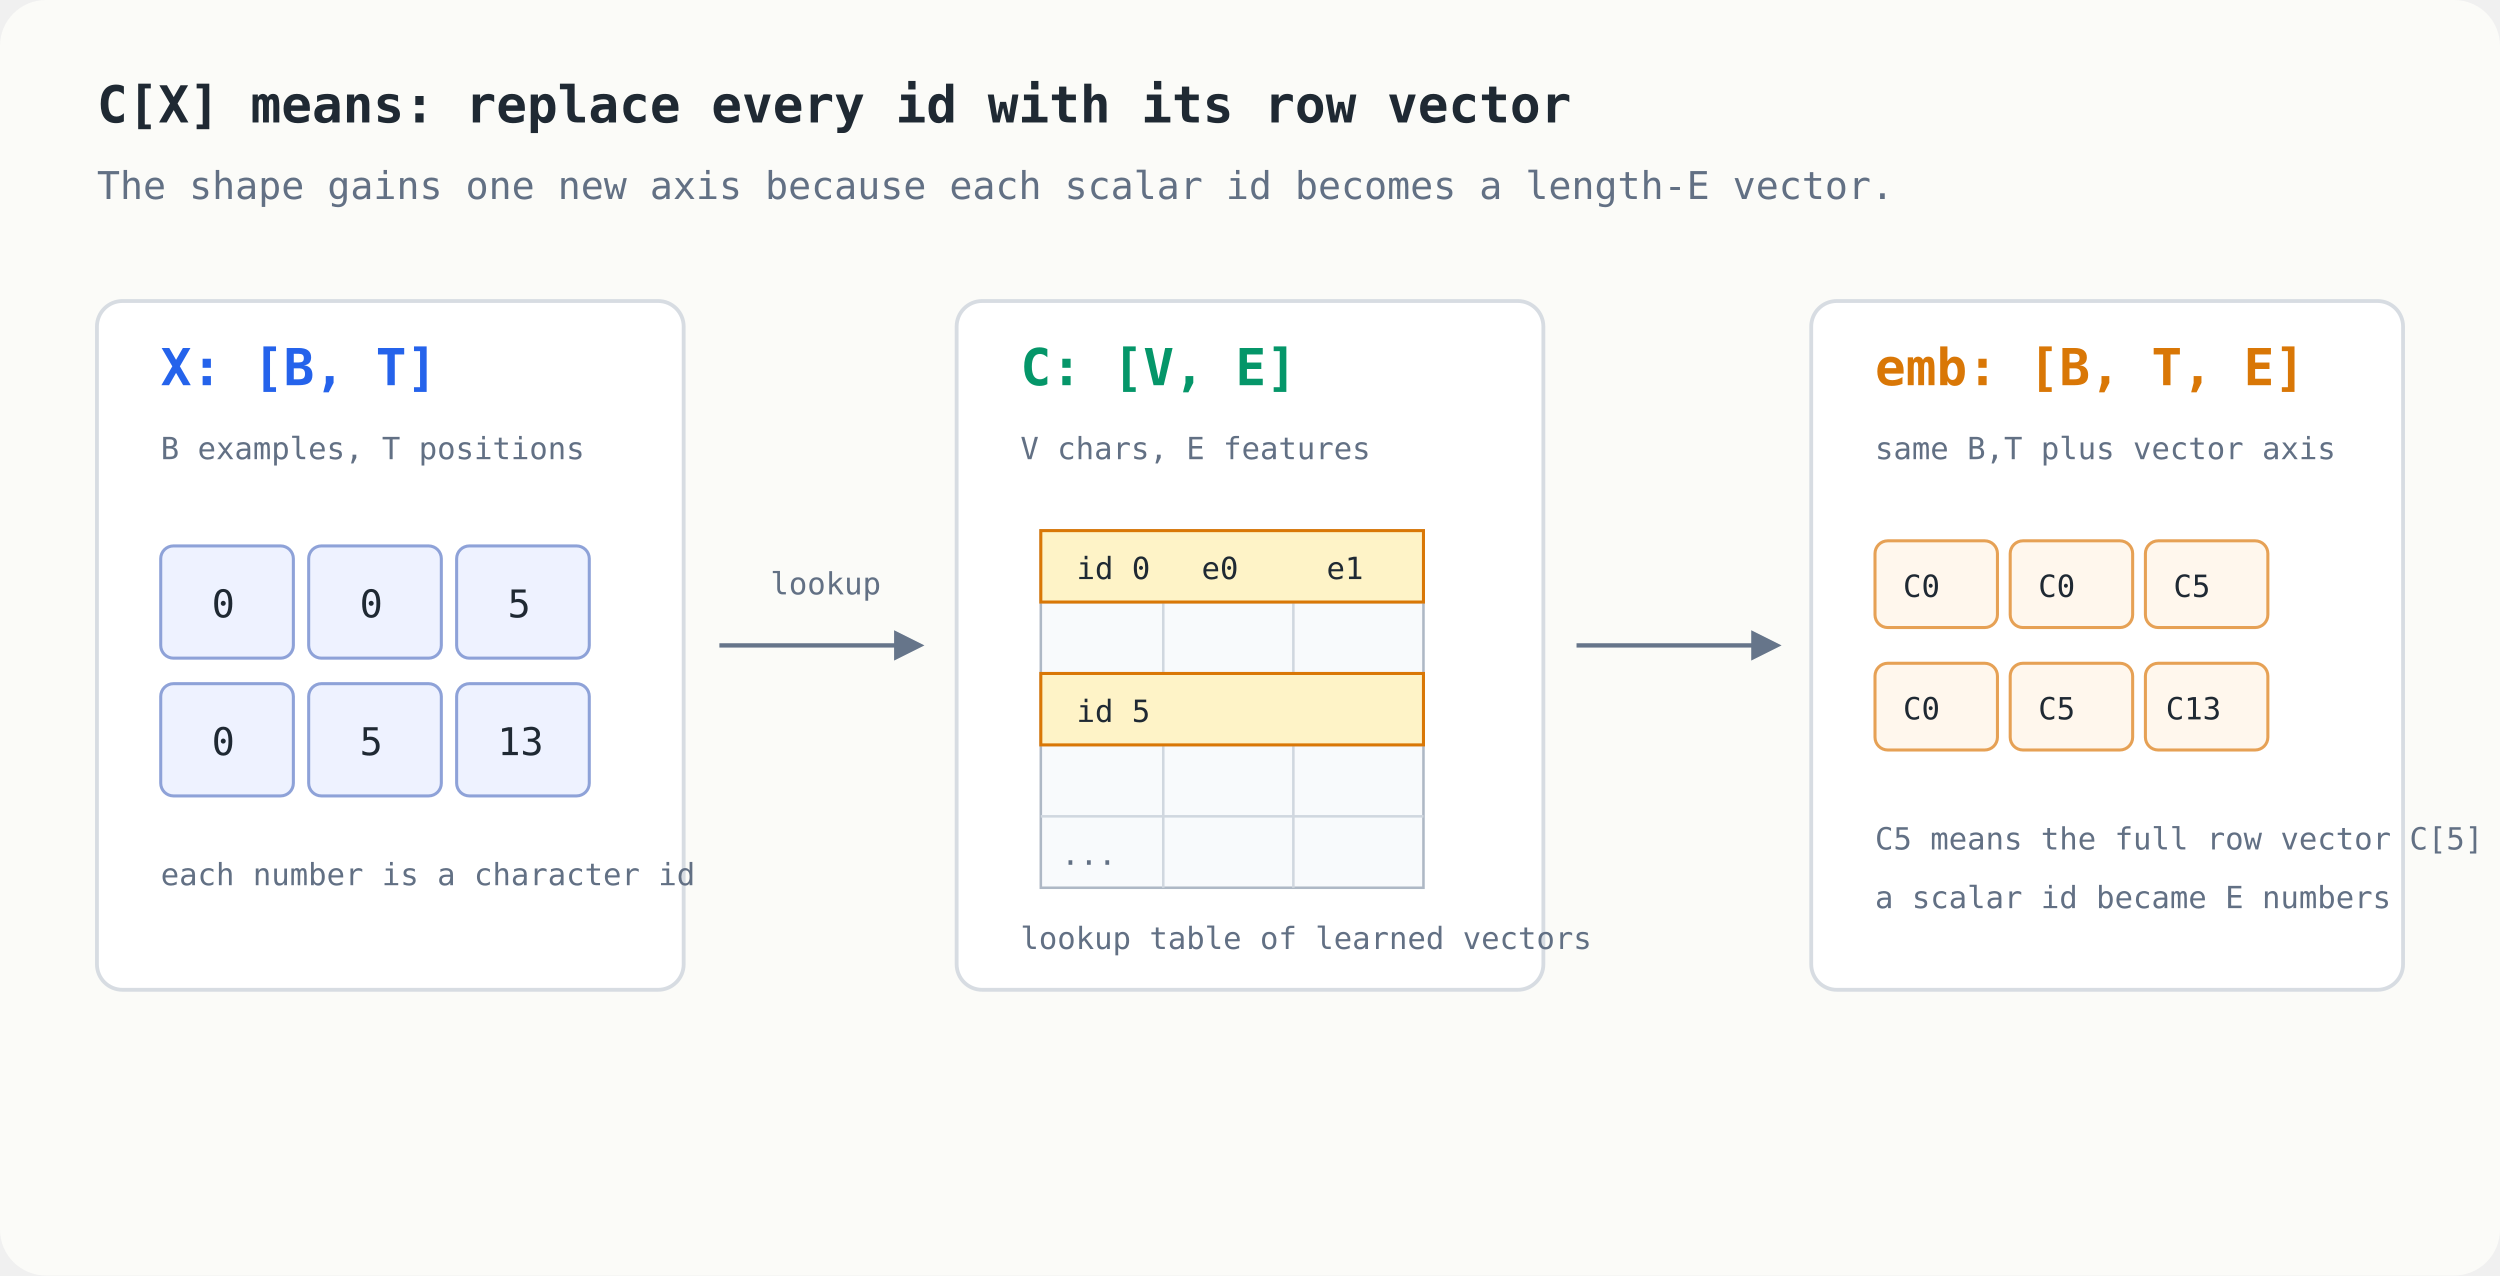
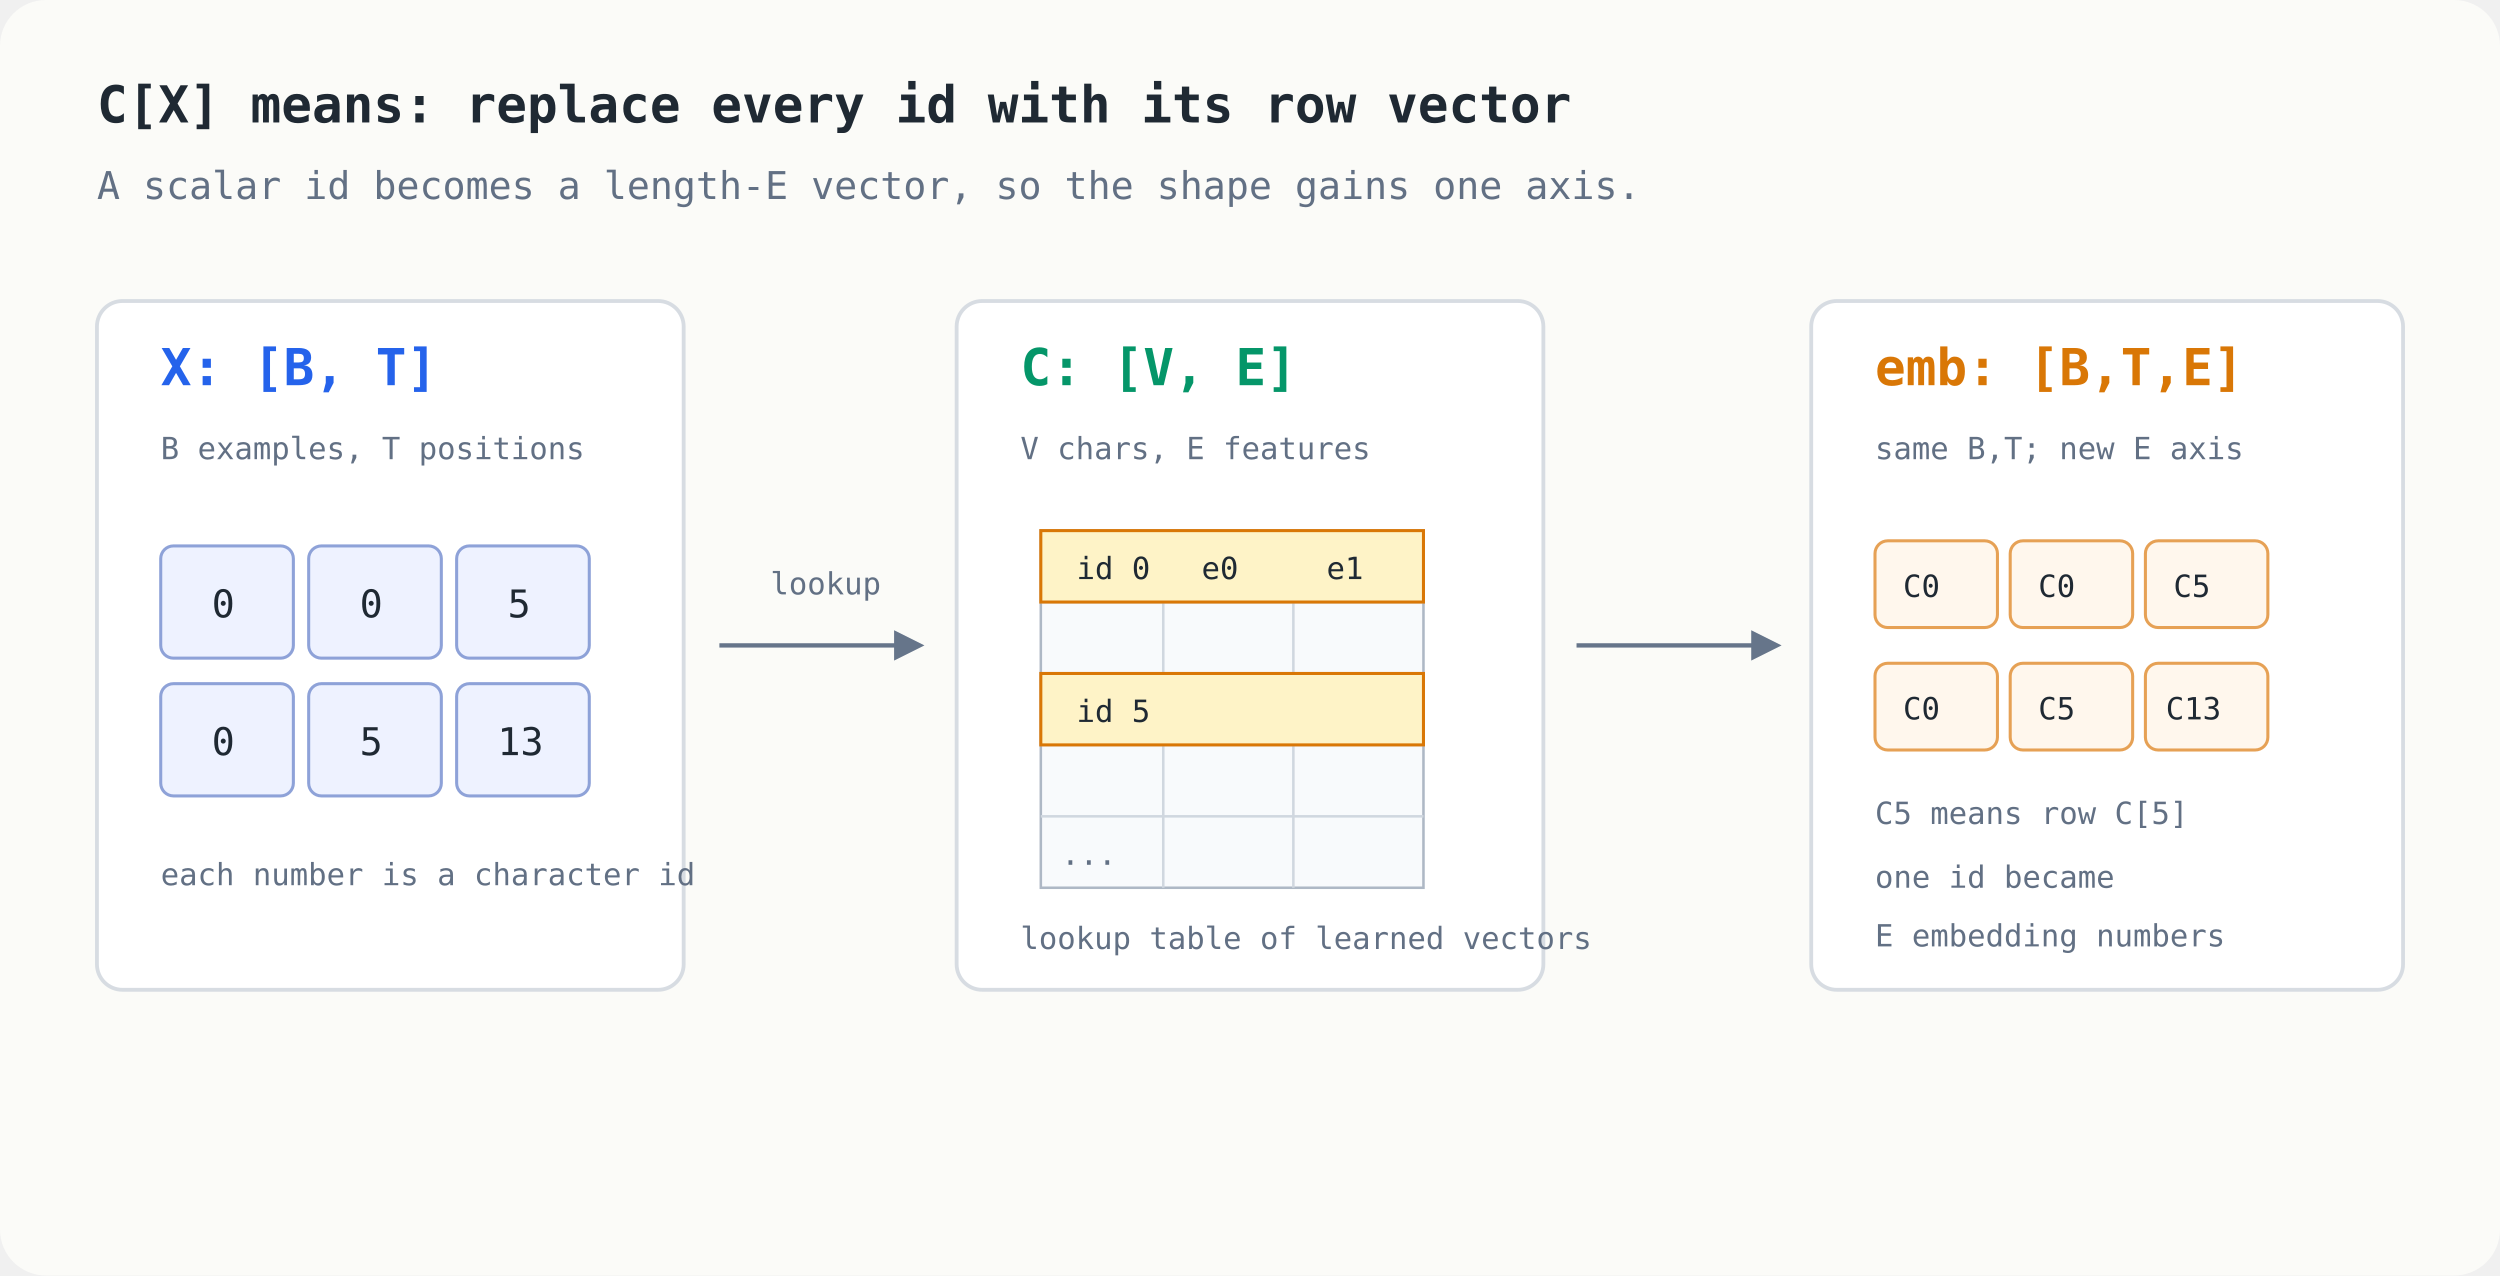
<svg xmlns="http://www.w3.org/2000/svg" viewBox="0 0 980 500" role="img" aria-labelledby="title desc">
  <defs>
    <style>
      .bg { fill: #fbfbf8; }
      .panel { fill: #ffffff; stroke: #d7dce2; stroke-width: 1.5; }
      .id { fill: #eef2ff; stroke: #8ea2d8; stroke-width: 1.2; }
      .table { fill: #f8fafc; stroke: #aeb8c5; stroke-width: 1; }
      .rowhi { fill: #fef3c7; stroke: #d97706; stroke-width: 1.2; }
      .vec { fill: #fff7ed; stroke: #e6a155; stroke-width: 1.2; }
      .ink { fill: #1f2933; }
      .muted { fill: #627084; }
      .blue { fill: #2563eb; }
      .green { fill: #059669; }
      .orange { fill: #d97706; }
      .line { stroke: #66758a; stroke-width: 1.7; fill: none; marker-end: url(#arrow); }
      .label { font: 700 20px ui-monospace, SFMono-Regular, Menlo, Consolas, monospace; }
      .text { font: 500 15px ui-monospace, SFMono-Regular, Menlo, Consolas, monospace; }
      .small { font: 500 12px ui-monospace, SFMono-Regular, Menlo, Consolas, monospace; }
    </style>
    <marker id="arrow" viewBox="0 0 10 10" refX="8" refY="5" markerWidth="7" markerHeight="7" orient="auto">
      <path d="M 0 0 L 10 5 L 0 10 z" fill="#66758a" />
    </marker>
  </defs>
  <rect class="bg" width="980" height="500" rx="18" />
  <text x="38" y="48" class="label ink">C[X] means: replace every id with its row vector</text>
-   <text x="38" y="78" class="text muted">The shape gains one new axis because each scalar id becomes a length-E vector.</text>
+   <text x="38" y="78" class="text muted">A scalar id becomes a length-E vector, so the shape gains one axis.</text>
  <rect x="38" y="118" width="230" height="270" rx="10" class="panel" />
  <text x="63" y="151" class="label blue">X: [B, T]</text>
  <text x="63" y="180" class="small muted">B examples, T positions</text>
  <g transform="translate(63 214)">
    <rect x="0" y="0" width="52" height="44" rx="5" class="id" />
    <rect x="58" y="0" width="52" height="44" rx="5" class="id" />
    <rect x="116" y="0" width="52" height="44" rx="5" class="id" />
    <text x="20" y="28" class="text ink">0</text>
    <text x="78" y="28" class="text ink">0</text>
    <text x="136" y="28" class="text ink">5</text>
    <rect x="0" y="54" width="52" height="44" rx="5" class="id" />
    <rect x="58" y="54" width="52" height="44" rx="5" class="id" />
    <rect x="116" y="54" width="52" height="44" rx="5" class="id" />
    <text x="20" y="82" class="text ink">0</text>
    <text x="78" y="82" class="text ink">5</text>
    <text x="132" y="82" class="text ink">13</text>
  </g>
  <text x="63" y="347" class="small muted">each number is a character id</text>
  <rect x="375" y="118" width="230" height="270" rx="10" class="panel" />
  <text x="400" y="151" class="label green">C: [V, E]</text>
  <text x="400" y="180" class="small muted">V chars, E features</text>
  <g transform="translate(408 208)">
    <rect x="0" y="0" width="150" height="140" class="table" />
    <line x1="48" y1="0" x2="48" y2="140" stroke="#d0d7df" />
    <line x1="99" y1="0" x2="99" y2="140" stroke="#d0d7df" />
    <line x1="0" y1="28" x2="150" y2="28" stroke="#d0d7df" />
    <line x1="0" y1="56" x2="150" y2="56" stroke="#d0d7df" />
    <line x1="0" y1="84" x2="150" y2="84" stroke="#d0d7df" />
    <line x1="0" y1="112" x2="150" y2="112" stroke="#d0d7df" />
    <rect x="0" y="0" width="150" height="28" class="rowhi" />
    <rect x="0" y="56" width="150" height="28" class="rowhi" />
    <text x="14" y="19" class="small ink">id 0</text>
    <text x="14" y="75" class="small ink">id 5</text>
    <text x="8" y="131" class="small muted">...</text>
    <text x="63" y="19" class="small ink">e0</text>
    <text x="112" y="19" class="small ink">e1</text>
  </g>
  <text x="400" y="372" class="small muted">lookup table of learned vectors</text>
  <path d="M282 253 L360 253" class="line" />
  <path d="M618 253 L696 253" class="line" />
  <text x="302" y="233" class="small muted">lookup</text>
  <rect x="710" y="118" width="232" height="270" rx="10" class="panel" />
-   <text x="735" y="151" class="label orange">emb: [B, T, E]</text>
-   <text x="735" y="180" class="small muted">same B,T plus vector axis</text>
+   <text x="735" y="151" class="label orange">emb: [B,T,E]</text>
+   <text x="735" y="180" class="small muted">same B,T; new E axis</text>
  <g transform="translate(735 212)">
    <rect x="0" y="0" width="48" height="34" rx="5" class="vec" />
    <rect x="53" y="0" width="48" height="34" rx="5" class="vec" />
    <rect x="106" y="0" width="48" height="34" rx="5" class="vec" />
    <text x="11" y="22" class="small ink">C0</text>
    <text x="64" y="22" class="small ink">C0</text>
    <text x="117" y="22" class="small ink">C5</text>
    <rect x="0" y="48" width="48" height="34" rx="5" class="vec" />
    <rect x="53" y="48" width="48" height="34" rx="5" class="vec" />
    <rect x="106" y="48" width="48" height="34" rx="5" class="vec" />
    <text x="11" y="70" class="small ink">C0</text>
    <text x="64" y="70" class="small ink">C5</text>
    <text x="114" y="70" class="small ink">C13</text>
  </g>
-   <text x="735" y="333" class="small muted">C5 means the full row vector C[5]</text>
-   <text x="735" y="356" class="small muted">a scalar id became E numbers</text>
+   <text x="735" y="323" class="small muted">C5 means row C[5]</text>
+   <text x="735" y="348" class="small muted">one id became</text>
+   <text x="735" y="371" class="small muted">E embedding numbers</text>
</svg>
